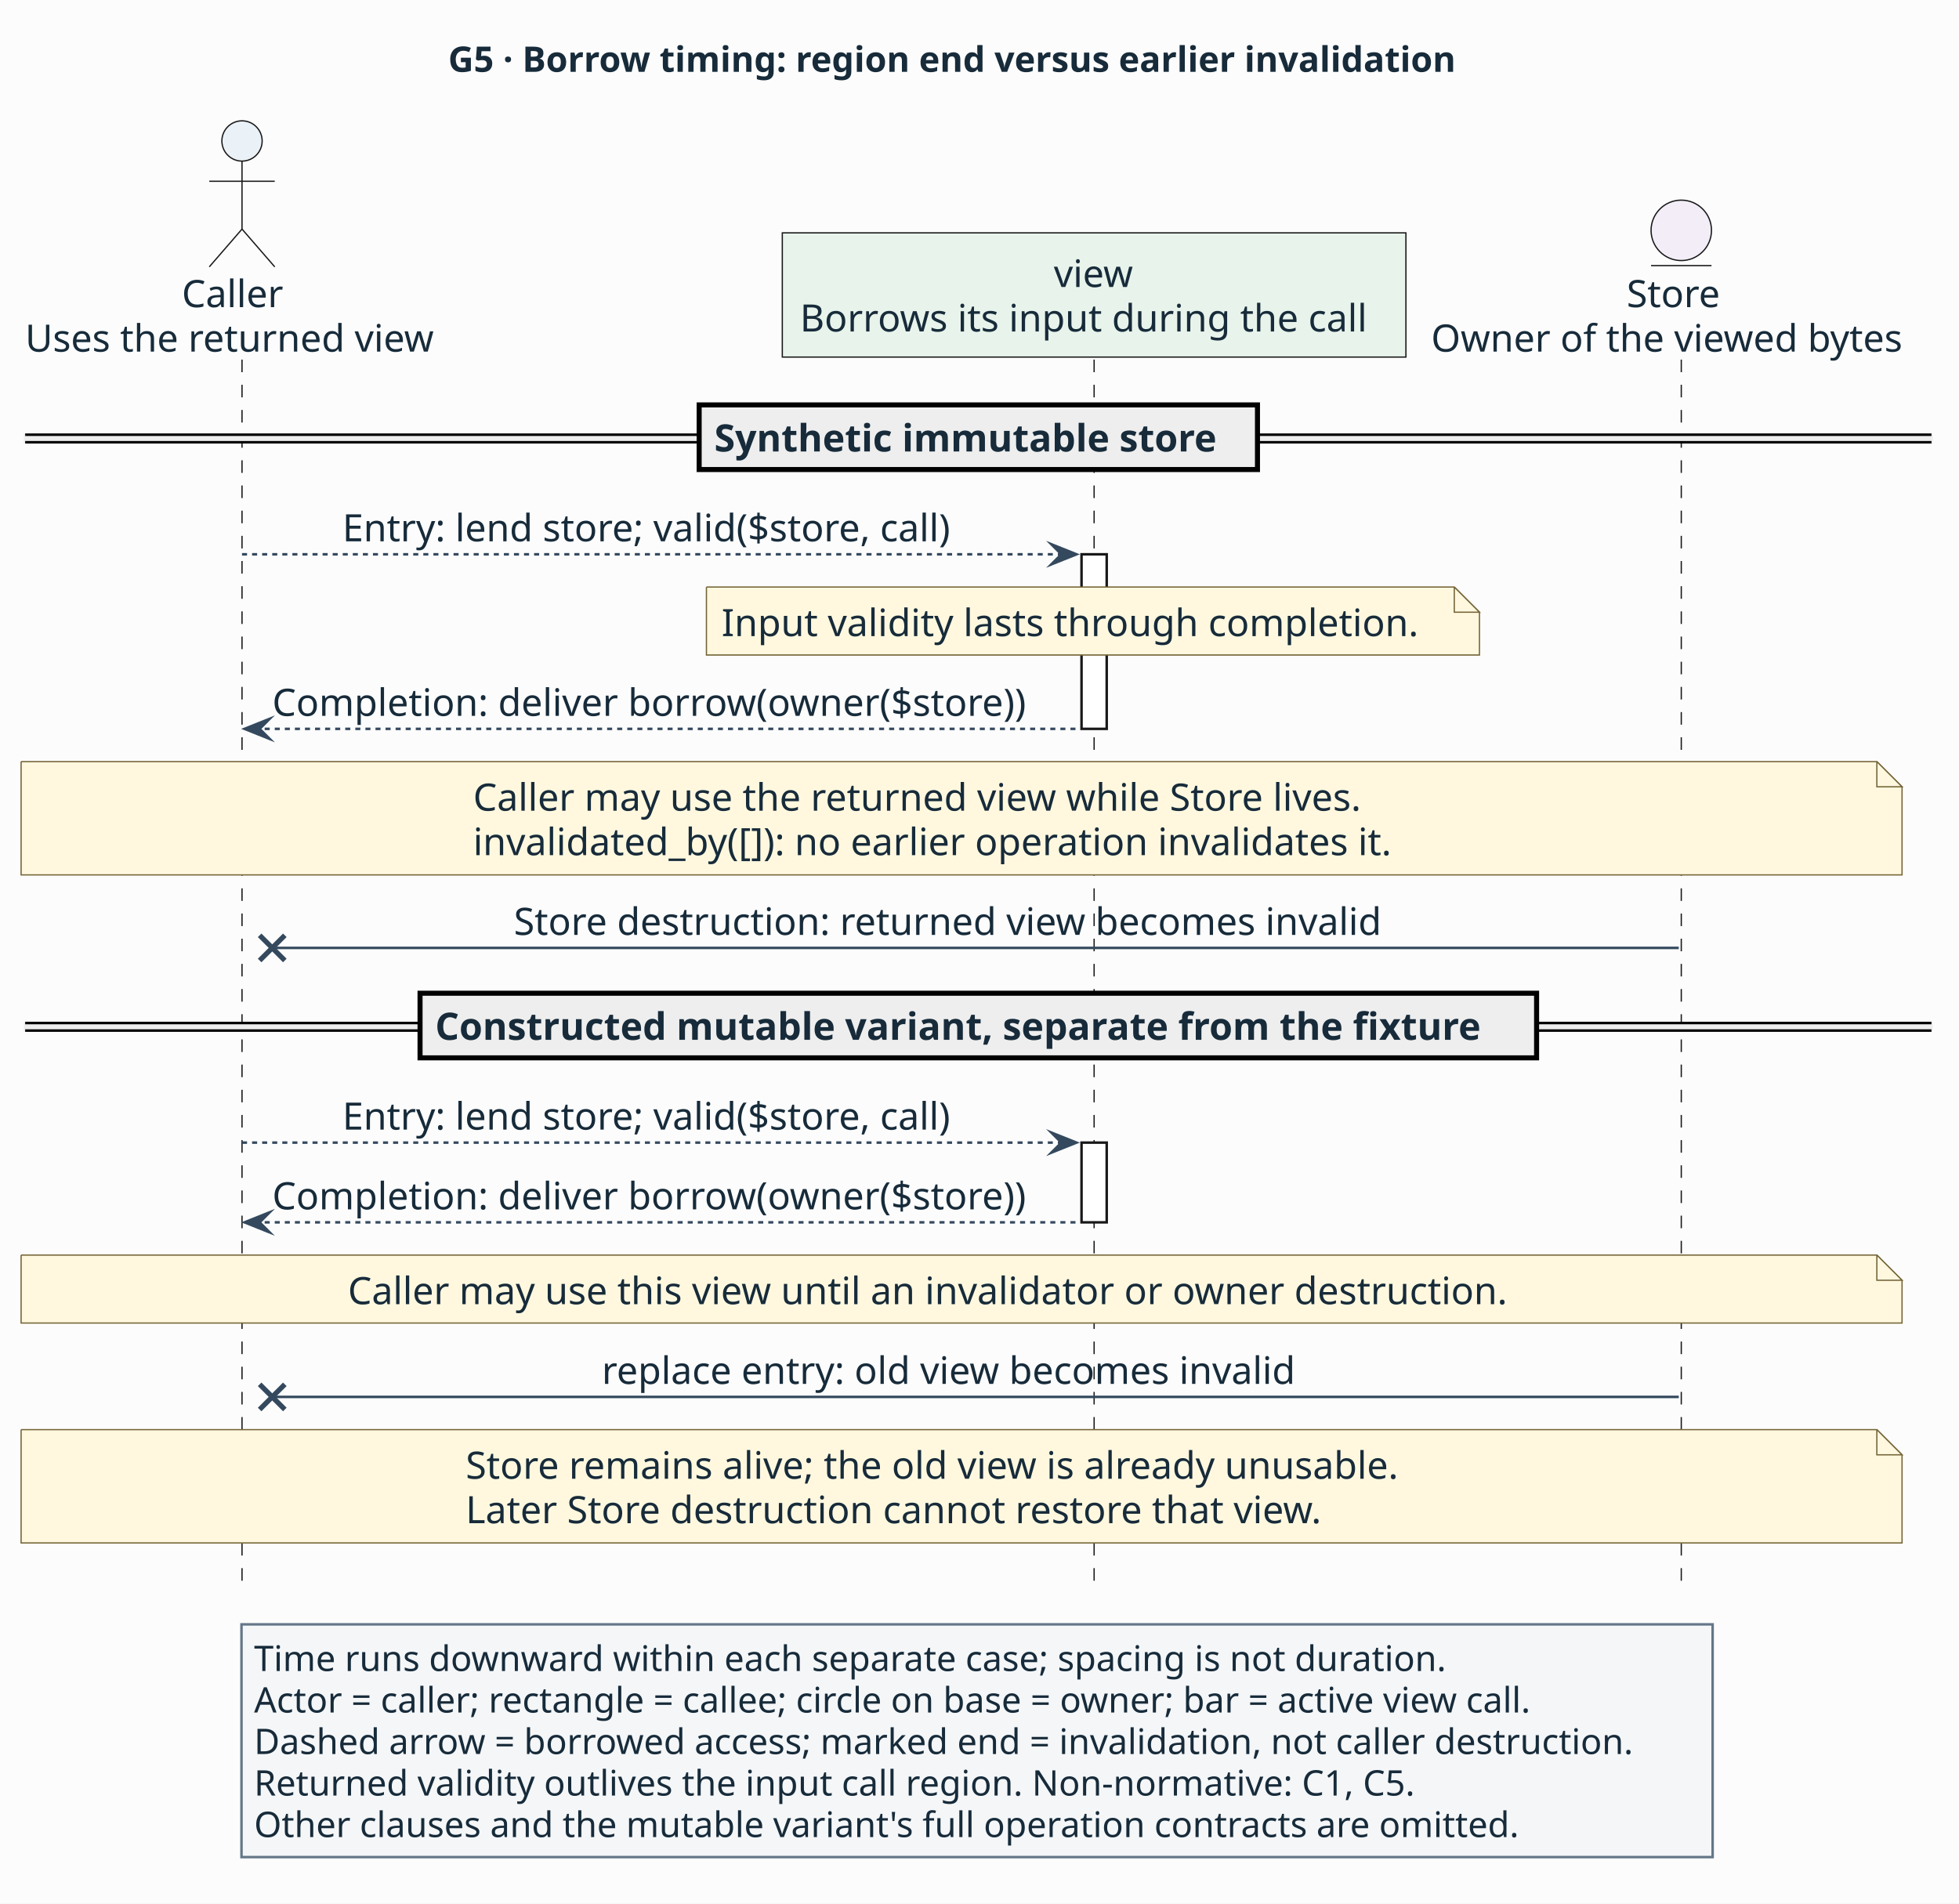
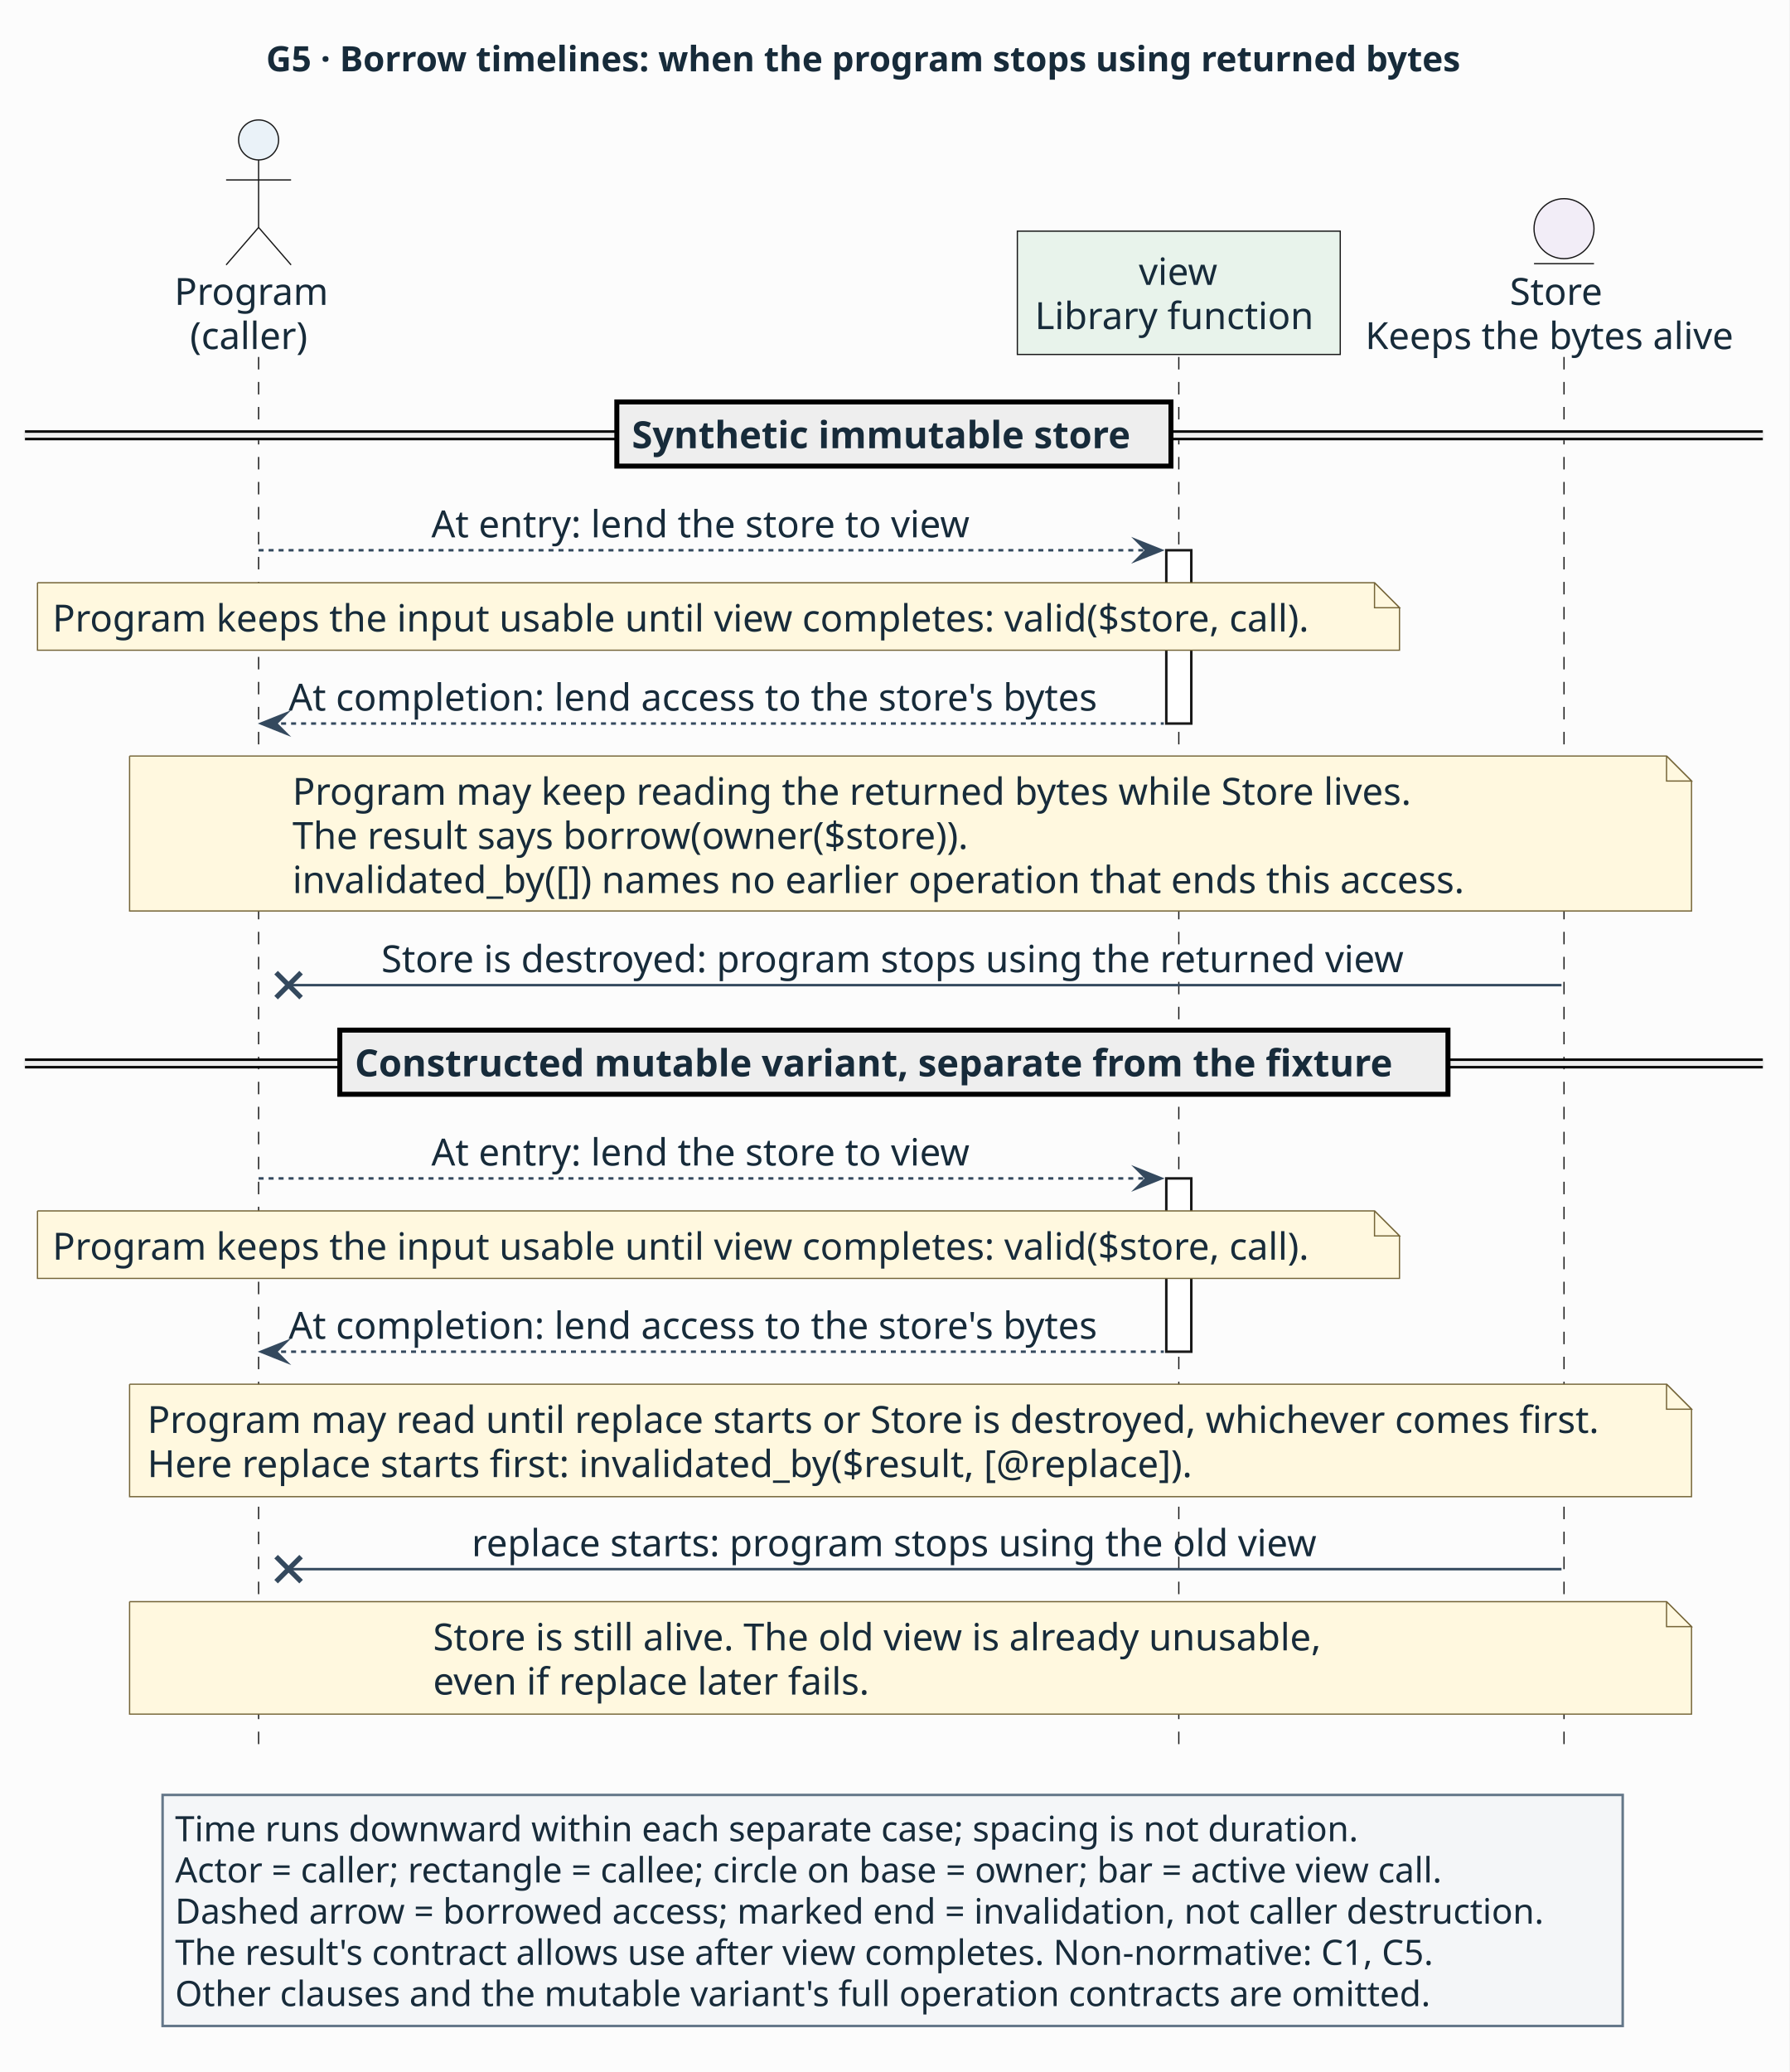
- <svg xmlns="http://www.w3.org/2000/svg" version="1.1" data-diagram-type="SEQUENCE" style="width:778px;height:756px;background:#FCFCFC;" width="778px" height="756px" viewBox="0 0 778 756" zoomAndPan="magnify" preserveAspectRatio="none" contentStyleType="text/css">
+ <svg xmlns="http://www.w3.org/2000/svg" version="1.1" data-diagram-type="SEQUENCE" style="width:716px;height:829px;background:#FCFCFC;" width="716px" height="829px" viewBox="0 0 716 829" zoomAndPan="magnify" preserveAspectRatio="none" contentStyleType="text/css">
  <defs />
  <g font-family="sans-serif" lengthAdjust="spacing">
-     <rect x="0" y="0" width="778" height="756" fill="#FCFCFC" style="stroke:none;" />
+     <rect x="0" y="0" width="716" height="829" fill="#FCFCFC" style="stroke:none;" />
    <g class="title" data-source-line="2">
-       <text x="177.992" y="28.535" fill="#172B3A" font-size="14" textLength="420.075" font-weight="700">G5 · Borrow timing: region end versus earlier invalidation</text>
+       <text x="106.482" y="28.535" fill="#172B3A" font-size="14" textLength="501.402" font-weight="700">G5 · Borrow timelines: when the program stops using returned bytes</text>
    </g>
    <g>
-       <rect x="92.615" y="142.82" width="8" height="485.324" fill="#000" fill-opacity="0" />
-       <line x1="96.115" y1="142.82" x2="96.115" y2="628.145" style="stroke:#181818;stroke-width:0.5;stroke-dasharray:5,5;" />
+       <rect x="99.976" y="142.82" width="8" height="558.322" fill="#000" fill-opacity="0" />
+       <line x1="103.476" y1="142.82" x2="103.476" y2="701.143" style="stroke:#181818;stroke-width:0.5;stroke-dasharray:5,5;" />
    </g>
    <g>
-       <rect x="431.02" y="142.82" width="8" height="485.324" fill="#000" fill-opacity="0" />
-       <line x1="434.52" y1="142.82" x2="434.52" y2="628.145" style="stroke:#181818;stroke-width:0.5;stroke-dasharray:5,5;" />
+       <rect x="468.189" y="142.82" width="8" height="558.322" fill="#000" fill-opacity="0" />
+       <line x1="471.689" y1="142.82" x2="471.689" y2="701.143" style="stroke:#181818;stroke-width:0.5;stroke-dasharray:5,5;" />
    </g>
    <g>
-       <rect x="429.52" y="220.152" width="10" height="69.332" fill="#FFF" style="stroke:#181818;stroke-width:1;" />
+       <rect x="466.689" y="220.152" width="10" height="69.332" fill="#FFF" style="stroke:#181818;stroke-width:1;" />
    </g>
    <g>
-       <rect x="429.52" y="453.814" width="10" height="31.666" fill="#FFF" style="stroke:#181818;stroke-width:1;" />
+       <rect x="466.689" y="471.48" width="10" height="69.332" fill="#FFF" style="stroke:#181818;stroke-width:1;" />
    </g>
    <g>
-       <rect x="664.206" y="142.82" width="8" height="485.324" fill="#000" fill-opacity="0" />
-       <line x1="667.706" y1="142.82" x2="667.706" y2="628.145" style="stroke:#181818;stroke-width:0.5;stroke-dasharray:5,5;" />
+       <rect x="622.329" y="142.82" width="8" height="558.322" fill="#000" fill-opacity="0" />
+       <line x1="625.829" y1="142.82" x2="625.829" y2="701.143" style="stroke:#181818;stroke-width:0.5;stroke-dasharray:5,5;" />
    </g>
-     <text x="72.201" y="121.99" fill="#172B3A" font-size="15" textLength="41.829">Caller</text>
-     <text x="10" y="139.656" fill="#172B3A" font-size="15" textLength="166.23">Uses the returned view</text>
-     <ellipse cx="96.115" cy="55.988" rx="8" ry="8" fill="#EAF2F8" style="stroke:#181818;stroke-width:0.5;" />
-     <path d="M96.115,63.988 L96.115,90.988 M83.115,71.988 L109.115,71.988 M96.115,90.988 L83.115,105.988 M96.115,90.988 L109.115,105.988" style="stroke:#181818;stroke-width:0.5;" fill="none" />
-     <rect x="310.687" y="92.488" width="247.665" height="49.332" fill="#E8F3EB" style="stroke:#181818;stroke-width:0.5;" />
-     <text x="418.512" y="113.99" fill="#172B3A" font-size="15" textLength="32.014">view</text>
-     <text x="317.687" y="131.656" fill="#172B3A" font-size="15" textLength="233.665">Borrows its input during the call</text>
-     <text x="646.007" y="121.99" fill="#172B3A" font-size="15" textLength="37.397">Store</text>
-     <text x="568.352" y="139.656" fill="#172B3A" font-size="15" textLength="192.708">Owner of the viewed bytes</text>
-     <ellipse cx="667.706" cy="91.488" rx="12" ry="12" fill="#F2EDF7" style="stroke:#181818;stroke-width:0.5;" />
-     <line x1="655.706" y1="105.488" x2="679.706" y2="105.488" style="stroke:#181818;stroke-width:0.5;" />
-     <rect x="10" y="172.653" width="757.059" height="3" fill="#EEE" style="stroke:#EEE;stroke-width:1;" />
-     <line x1="10" y1="172.653" x2="767.059" y2="172.653" style="stroke:#000;stroke-width:1;" />
-     <line x1="10" y1="175.653" x2="767.059" y2="175.653" style="stroke:#000;stroke-width:1;" />
-     <rect x="277.665" y="160.82" width="221.729" height="25.666" fill="#EEE" style="stroke:#000;stroke-width:2;" />
-     <text x="283.665" y="179.322" fill="#172B3A" font-size="15" textLength="202.786" font-weight="700">Synthetic immutable store</text>
-     <polygon points="417.52,216.152,427.52,220.152,417.52,224.152,421.52,220.152" fill="#34495E" style="stroke:#34495E;stroke-width:1;stroke-linejoin:miter;stroke-miterlimit:10;" />
-     <line x1="96.115" y1="220.152" x2="423.52" y2="220.152" style="stroke:#34495E;stroke-width:1;stroke-dasharray:2,2;" />
-     <text x="135.988" y="214.988" fill="#172B3A" font-size="15" textLength="253.66">Entry: lend store; valid($store, call)</text>
-     <path d="M280.553,233.152 L280.553,260.152 L587.553,260.152 L587.553,243.152 L577.553,233.152 L280.553,233.152" style="stroke:#756538;stroke-width:0.5;" fill="#FFF8DF" />
-     <path d="M577.553,233.152 L577.553,243.152 L587.553,243.152 L577.553,233.152" style="stroke:#756538;stroke-width:0.5;" fill="#FFF8DF" />
-     <text x="286.553" y="252.654" fill="#172B3A" font-size="15" textLength="286.934">Input validity lasts through completion.</text>
-     <polygon points="107.115,285.484,97.115,289.484,107.115,293.484,103.115,289.484" fill="#34495E" style="stroke:#34495E;stroke-width:1;stroke-linejoin:miter;stroke-miterlimit:10;" />
-     <line x1="101.115" y1="289.484" x2="428.52" y2="289.484" style="stroke:#34495E;stroke-width:1;stroke-dasharray:2,2;" />
-     <text x="108.115" y="284.32" fill="#172B3A" font-size="15" textLength="309.404">Completion: deliver borrow(owner($store))</text>
-     <path d="M8.381,302.484 L8.381,347.484 L755.381,347.484 L755.381,312.484 L745.381,302.484 L8.381,302.484" style="stroke:#756538;stroke-width:0.5;" fill="#FFF8DF" />
-     <path d="M745.381,302.484 L745.381,312.484 L755.381,312.484 L745.381,302.484" style="stroke:#756538;stroke-width:0.5;" fill="#FFF8DF" />
-     <text x="187.896" y="321.986" fill="#172B3A" font-size="15" textLength="365.662">Caller may use the returned view while Store lives.</text>
-     <text x="187.896" y="339.652" fill="#172B3A" font-size="15" textLength="379.028">invalidated_by([]): no earlier operation invalidates it.</text>
-     <line x1="103.115" y1="371.482" x2="113.115" y2="381.482" style="stroke:#34495E;stroke-width:2;" />
-     <line x1="103.115" y1="381.482" x2="113.115" y2="371.482" style="stroke:#34495E;stroke-width:2;" />
-     <line x1="108.115" y1="376.482" x2="666.706" y2="376.482" style="stroke:#34495E;stroke-width:1;" />
-     <text x="204.056" y="371.318" fill="#172B3A" font-size="15" textLength="355.708">Store destruction: returned view becomes invalid</text>
-     <rect x="10" y="406.315" width="757.059" height="3" fill="#EEE" style="stroke:#EEE;stroke-width:1;" />
-     <line x1="10" y1="406.315" x2="767.059" y2="406.315" style="stroke:#000;stroke-width:1;" />
-     <line x1="10" y1="409.315" x2="767.059" y2="409.315" style="stroke:#000;stroke-width:1;" />
-     <rect x="166.817" y="394.482" width="443.426" height="25.666" fill="#EEE" style="stroke:#000;stroke-width:2;" />
-     <text x="172.817" y="412.984" fill="#172B3A" font-size="15" textLength="424.482" font-weight="700">Constructed mutable variant, separate from the fixture</text>
-     <polygon points="417.52,449.814,427.52,453.814,417.52,457.814,421.52,453.814" fill="#34495E" style="stroke:#34495E;stroke-width:1;stroke-linejoin:miter;stroke-miterlimit:10;" />
-     <line x1="96.115" y1="453.814" x2="423.52" y2="453.814" style="stroke:#34495E;stroke-width:1;stroke-dasharray:2,2;" />
-     <text x="135.988" y="448.65" fill="#172B3A" font-size="15" textLength="253.66">Entry: lend store; valid($store, call)</text>
-     <polygon points="107.115,481.48,97.115,485.48,107.115,489.48,103.115,485.48" fill="#34495E" style="stroke:#34495E;stroke-width:1;stroke-linejoin:miter;stroke-miterlimit:10;" />
-     <line x1="101.115" y1="485.48" x2="428.52" y2="485.48" style="stroke:#34495E;stroke-width:1;stroke-dasharray:2,2;" />
-     <text x="108.115" y="480.316" fill="#172B3A" font-size="15" textLength="309.404">Completion: deliver borrow(owner($store))</text>
-     <path d="M8.381,498.48 L8.381,525.48 L755.381,525.48 L755.381,508.48 L745.381,498.48 L8.381,498.48" style="stroke:#756538;stroke-width:0.5;" fill="#FFF8DF" />
-     <path d="M745.381,498.48 L745.381,508.48 L755.381,508.48 L745.381,498.48" style="stroke:#756538;stroke-width:0.5;" fill="#FFF8DF" />
-     <text x="138.154" y="517.982" fill="#172B3A" font-size="15" textLength="478.513">Caller may use this view until an invalidator or owner destruction.</text>
-     <line x1="103.115" y1="549.813" x2="113.115" y2="559.813" style="stroke:#34495E;stroke-width:2;" />
-     <line x1="103.115" y1="559.813" x2="113.115" y2="549.813" style="stroke:#34495E;stroke-width:2;" />
-     <line x1="108.115" y1="554.813" x2="666.706" y2="554.813" style="stroke:#34495E;stroke-width:1;" />
-     <text x="238.993" y="549.648" fill="#172B3A" font-size="15" textLength="285.835">replace entry: old view becomes invalid</text>
-     <path d="M8.381,567.813 L8.381,612.813 L755.381,612.813 L755.381,577.813 L745.381,567.813 L8.381,567.813" style="stroke:#756538;stroke-width:0.5;" fill="#FFF8DF" />
-     <path d="M745.381,567.813 L745.381,577.813 L755.381,577.813 L745.381,567.813" style="stroke:#756538;stroke-width:0.5;" fill="#FFF8DF" />
-     <text x="184.941" y="587.314" fill="#172B3A" font-size="15" textLength="384.939">Store remains alive; the old view is already unusable.</text>
-     <text x="184.941" y="604.98" fill="#172B3A" font-size="15" textLength="351.357">Later Store destruction cannot restore that view.</text>
-     <g class="legend" data-source-line="29">
-       <rect x="95.903" y="645.145" width="584.253" height="92.441" fill="#F4F6F8" style="stroke:#647789;stroke-width:1;" />
-       <text x="100.903" y="663.68" fill="#172B3A" font-size="14" textLength="491.367">Time runs downward within each separate case; spacing is not duration.</text>
-       <text x="100.903" y="680.168" fill="#172B3A" font-size="14" textLength="543.84">Actor = caller; rectangle = callee; circle on base = owner; bar = active view call.</text>
-       <text x="100.903" y="696.656" fill="#172B3A" font-size="14" textLength="574.253">Dashed arrow = borrowed access; marked end = invalidation, not caller destruction.</text>
-       <text x="100.903" y="713.145" fill="#172B3A" font-size="14" textLength="485.215">Returned validity outlives the input call region. Non-normative: C1, C5.</text>
-       <text x="100.903" y="729.633" fill="#172B3A" font-size="14" textLength="519.791">Other clauses and the mutable variant's full operation contracts are omitted.</text>
+     <text x="69.765" y="121.99" fill="#172B3A" font-size="15" textLength="61.421">Program</text>
+     <text x="76.031" y="139.656" fill="#172B3A" font-size="15" textLength="48.889">(caller)</text>
+     <ellipse cx="103.476" cy="55.988" rx="8" ry="8" fill="#EAF2F8" style="stroke:#181818;stroke-width:0.5;" />
+     <path d="M103.476,63.988 L103.476,90.988 M90.476,71.988 L116.476,71.988 M103.476,90.988 L90.476,105.988 M103.476,90.988 L116.476,105.988" style="stroke:#181818;stroke-width:0.5;" fill="none" />
+     <rect x="407.088" y="92.488" width="129.203" height="49.332" fill="#E8F3EB" style="stroke:#181818;stroke-width:0.5;" />
+     <text x="455.682" y="113.99" fill="#172B3A" font-size="15" textLength="32.014">view</text>
+     <text x="414.088" y="131.656" fill="#172B3A" font-size="15" textLength="115.203">Library function</text>
+     <text x="604.13" y="121.99" fill="#172B3A" font-size="15" textLength="37.397">Store</text>
+     <text x="546.291" y="139.656" fill="#172B3A" font-size="15" textLength="153.076">Keeps the bytes alive</text>
+     <ellipse cx="625.829" cy="91.488" rx="12" ry="12" fill="#F2EDF7" style="stroke:#181818;stroke-width:0.5;" />
+     <line x1="613.829" y1="105.488" x2="637.829" y2="105.488" style="stroke:#181818;stroke-width:0.5;" />
+     <rect x="10" y="172.653" width="695.367" height="3" fill="#EEE" style="stroke:#EEE;stroke-width:1;" />
+     <line x1="10" y1="172.653" x2="705.367" y2="172.653" style="stroke:#000;stroke-width:1;" />
+     <line x1="10" y1="175.653" x2="705.367" y2="175.653" style="stroke:#000;stroke-width:1;" />
+     <rect x="246.819" y="160.82" width="221.729" height="25.666" fill="#EEE" style="stroke:#000;stroke-width:2;" />
+     <text x="252.819" y="179.322" fill="#172B3A" font-size="15" textLength="202.786" font-weight="700">Synthetic immutable store</text>
+     <polygon points="454.689,216.152,464.689,220.152,454.689,224.152,458.689,220.152" fill="#34495E" style="stroke:#34495E;stroke-width:1;stroke-linejoin:miter;stroke-miterlimit:10;" />
+     <line x1="103.476" y1="220.152" x2="460.689" y2="220.152" style="stroke:#34495E;stroke-width:1;stroke-dasharray:2,2;" />
+     <text x="172.604" y="214.988" fill="#172B3A" font-size="15" textLength="224.956">At entry: lend the store to view</text>
+     <path d="M15,233.152 L15,260.152 L560,260.152 L560,243.152 L550,233.152 L15,233.152" style="stroke:#756538;stroke-width:0.5;" fill="#FFF8DF" />
+     <path d="M550,233.152 L550,243.152 L560,243.152 L550,233.152" style="stroke:#756538;stroke-width:0.5;" fill="#FFF8DF" />
+     <text x="21" y="252.654" fill="#172B3A" font-size="15" textLength="524.165">Program keeps the input usable until view completes: valid($store, call).</text>
+     <polygon points="114.476,285.484,104.476,289.484,114.476,293.484,110.476,289.484" fill="#34495E" style="stroke:#34495E;stroke-width:1;stroke-linejoin:miter;stroke-miterlimit:10;" />
+     <line x1="108.476" y1="289.484" x2="465.689" y2="289.484" style="stroke:#34495E;stroke-width:1;stroke-dasharray:2,2;" />
+     <text x="115.476" y="284.32" fill="#172B3A" font-size="15" textLength="339.214">At completion: lend access to the store's bytes</text>
+     <path d="M51.851,302.484 L51.851,364.484 L676.851,364.484 L676.851,312.484 L666.851,302.484 L51.851,302.484" style="stroke:#756538;stroke-width:0.5;" fill="#FFF8DF" />
+     <path d="M666.851,302.484 L666.851,312.484 L676.851,312.484 L666.851,302.484" style="stroke:#756538;stroke-width:0.5;" fill="#FFF8DF" />
+     <text x="117.032" y="321.986" fill="#172B3A" font-size="15" textLength="461.704">Program may keep reading the returned bytes while Store lives.</text>
+     <text x="117.032" y="339.652" fill="#172B3A" font-size="15" textLength="281.184">The result says borrow(owner($store)).</text>
+     <text x="117.032" y="357.318" fill="#172B3A" font-size="15" textLength="486.24">invalidated_by([]) names no earlier operation that ends this access.</text>
+     <line x1="110.476" y1="389.148" x2="120.476" y2="399.148" style="stroke:#34495E;stroke-width:2;" />
+     <line x1="110.476" y1="399.148" x2="120.476" y2="389.148" style="stroke:#34495E;stroke-width:2;" />
+     <line x1="115.476" y1="394.148" x2="624.829" y2="394.148" style="stroke:#34495E;stroke-width:1;" />
+     <text x="152.568" y="388.984" fill="#172B3A" font-size="15" textLength="424.167">Store is destroyed: program stops using the returned view</text>
+     <rect x="10" y="423.981" width="695.367" height="3" fill="#EEE" style="stroke:#EEE;stroke-width:1;" />
+     <line x1="10" y1="423.981" x2="705.367" y2="423.981" style="stroke:#000;stroke-width:1;" />
+     <line x1="10" y1="426.981" x2="705.367" y2="426.981" style="stroke:#000;stroke-width:1;" />
+     <rect x="135.97" y="412.148" width="443.426" height="25.666" fill="#EEE" style="stroke:#000;stroke-width:2;" />
+     <text x="141.97" y="430.65" fill="#172B3A" font-size="15" textLength="424.482" font-weight="700">Constructed mutable variant, separate from the fixture</text>
+     <polygon points="454.689,467.48,464.689,471.48,454.689,475.48,458.689,471.48" fill="#34495E" style="stroke:#34495E;stroke-width:1;stroke-linejoin:miter;stroke-miterlimit:10;" />
+     <line x1="103.476" y1="471.48" x2="460.689" y2="471.48" style="stroke:#34495E;stroke-width:1;stroke-dasharray:2,2;" />
+     <text x="172.604" y="466.316" fill="#172B3A" font-size="15" textLength="224.956">At entry: lend the store to view</text>
+     <path d="M15,484.48 L15,511.48 L560,511.48 L560,494.48 L550,484.48 L15,484.48" style="stroke:#756538;stroke-width:0.5;" fill="#FFF8DF" />
+     <path d="M550,484.48 L550,494.48 L560,494.48 L550,484.48" style="stroke:#756538;stroke-width:0.5;" fill="#FFF8DF" />
+     <text x="21" y="503.982" fill="#172B3A" font-size="15" textLength="524.165">Program keeps the input usable until view completes: valid($store, call).</text>
+     <polygon points="114.476,536.813,104.476,540.813,114.476,544.813,110.476,540.813" fill="#34495E" style="stroke:#34495E;stroke-width:1;stroke-linejoin:miter;stroke-miterlimit:10;" />
+     <line x1="108.476" y1="540.813" x2="465.689" y2="540.813" style="stroke:#34495E;stroke-width:1;stroke-dasharray:2,2;" />
+     <text x="115.476" y="535.648" fill="#172B3A" font-size="15" textLength="339.214">At completion: lend access to the store's bytes</text>
+     <path d="M51.851,553.813 L51.851,598.813 L676.851,598.813 L676.851,563.813 L666.851,553.813 L51.851,553.813" style="stroke:#756538;stroke-width:0.5;" fill="#FFF8DF" />
+     <path d="M666.851,553.813 L666.851,563.813 L676.851,563.813 L666.851,553.813" style="stroke:#756538;stroke-width:0.5;" fill="#FFF8DF" />
+     <text x="58.966" y="573.314" fill="#172B3A" font-size="15" textLength="602.373">Program may read until replace starts or Store is destroyed, whichever comes first.</text>
+     <text x="58.966" y="590.98" fill="#172B3A" font-size="15" textLength="434.758">Here replace starts first: invalidated_by($result, [@replace]).</text>
+     <line x1="110.476" y1="622.811" x2="120.476" y2="632.811" style="stroke:#34495E;stroke-width:2;" />
+     <line x1="110.476" y1="632.811" x2="120.476" y2="622.811" style="stroke:#34495E;stroke-width:2;" />
+     <line x1="115.476" y1="627.811" x2="624.829" y2="627.811" style="stroke:#34495E;stroke-width:1;" />
+     <text x="188.721" y="622.646" fill="#172B3A" font-size="15" textLength="351.863">replace starts: program stops using the old view</text>
+     <path d="M51.851,640.811 L51.851,685.811 L676.851,685.811 L676.851,650.811 L666.851,640.811 L51.851,640.811" style="stroke:#756538;stroke-width:0.5;" fill="#FFF8DF" />
+     <path d="M666.851,640.811 L666.851,650.811 L676.851,650.811 L666.851,640.811" style="stroke:#756538;stroke-width:0.5;" fill="#FFF8DF" />
+     <text x="173.286" y="660.313" fill="#172B3A" font-size="15" textLength="373.733">Store is still alive. The old view is already unusable,</text>
+     <text x="173.286" y="677.979" fill="#172B3A" font-size="15" textLength="182.805">even if replace later fails.</text>
+     <g class="legend" data-source-line="34">
+       <rect x="65.057" y="718.143" width="584.253" height="92.441" fill="#F4F6F8" style="stroke:#647789;stroke-width:1;" />
+       <text x="70.057" y="736.678" fill="#172B3A" font-size="14" textLength="491.367">Time runs downward within each separate case; spacing is not duration.</text>
+       <text x="70.057" y="753.166" fill="#172B3A" font-size="14" textLength="543.84">Actor = caller; rectangle = callee; circle on base = owner; bar = active view call.</text>
+       <text x="70.057" y="769.654" fill="#172B3A" font-size="14" textLength="574.253">Dashed arrow = borrowed access; marked end = invalidation, not caller destruction.</text>
+       <text x="70.057" y="786.143" fill="#172B3A" font-size="14" textLength="530.024">The result's contract allows use after view completes. Non-normative: C1, C5.</text>
+       <text x="70.057" y="802.631" fill="#172B3A" font-size="14" textLength="519.791">Other clauses and the mutable variant's full operation contracts are omitted.</text>
    </g>
  </g>
</svg>
